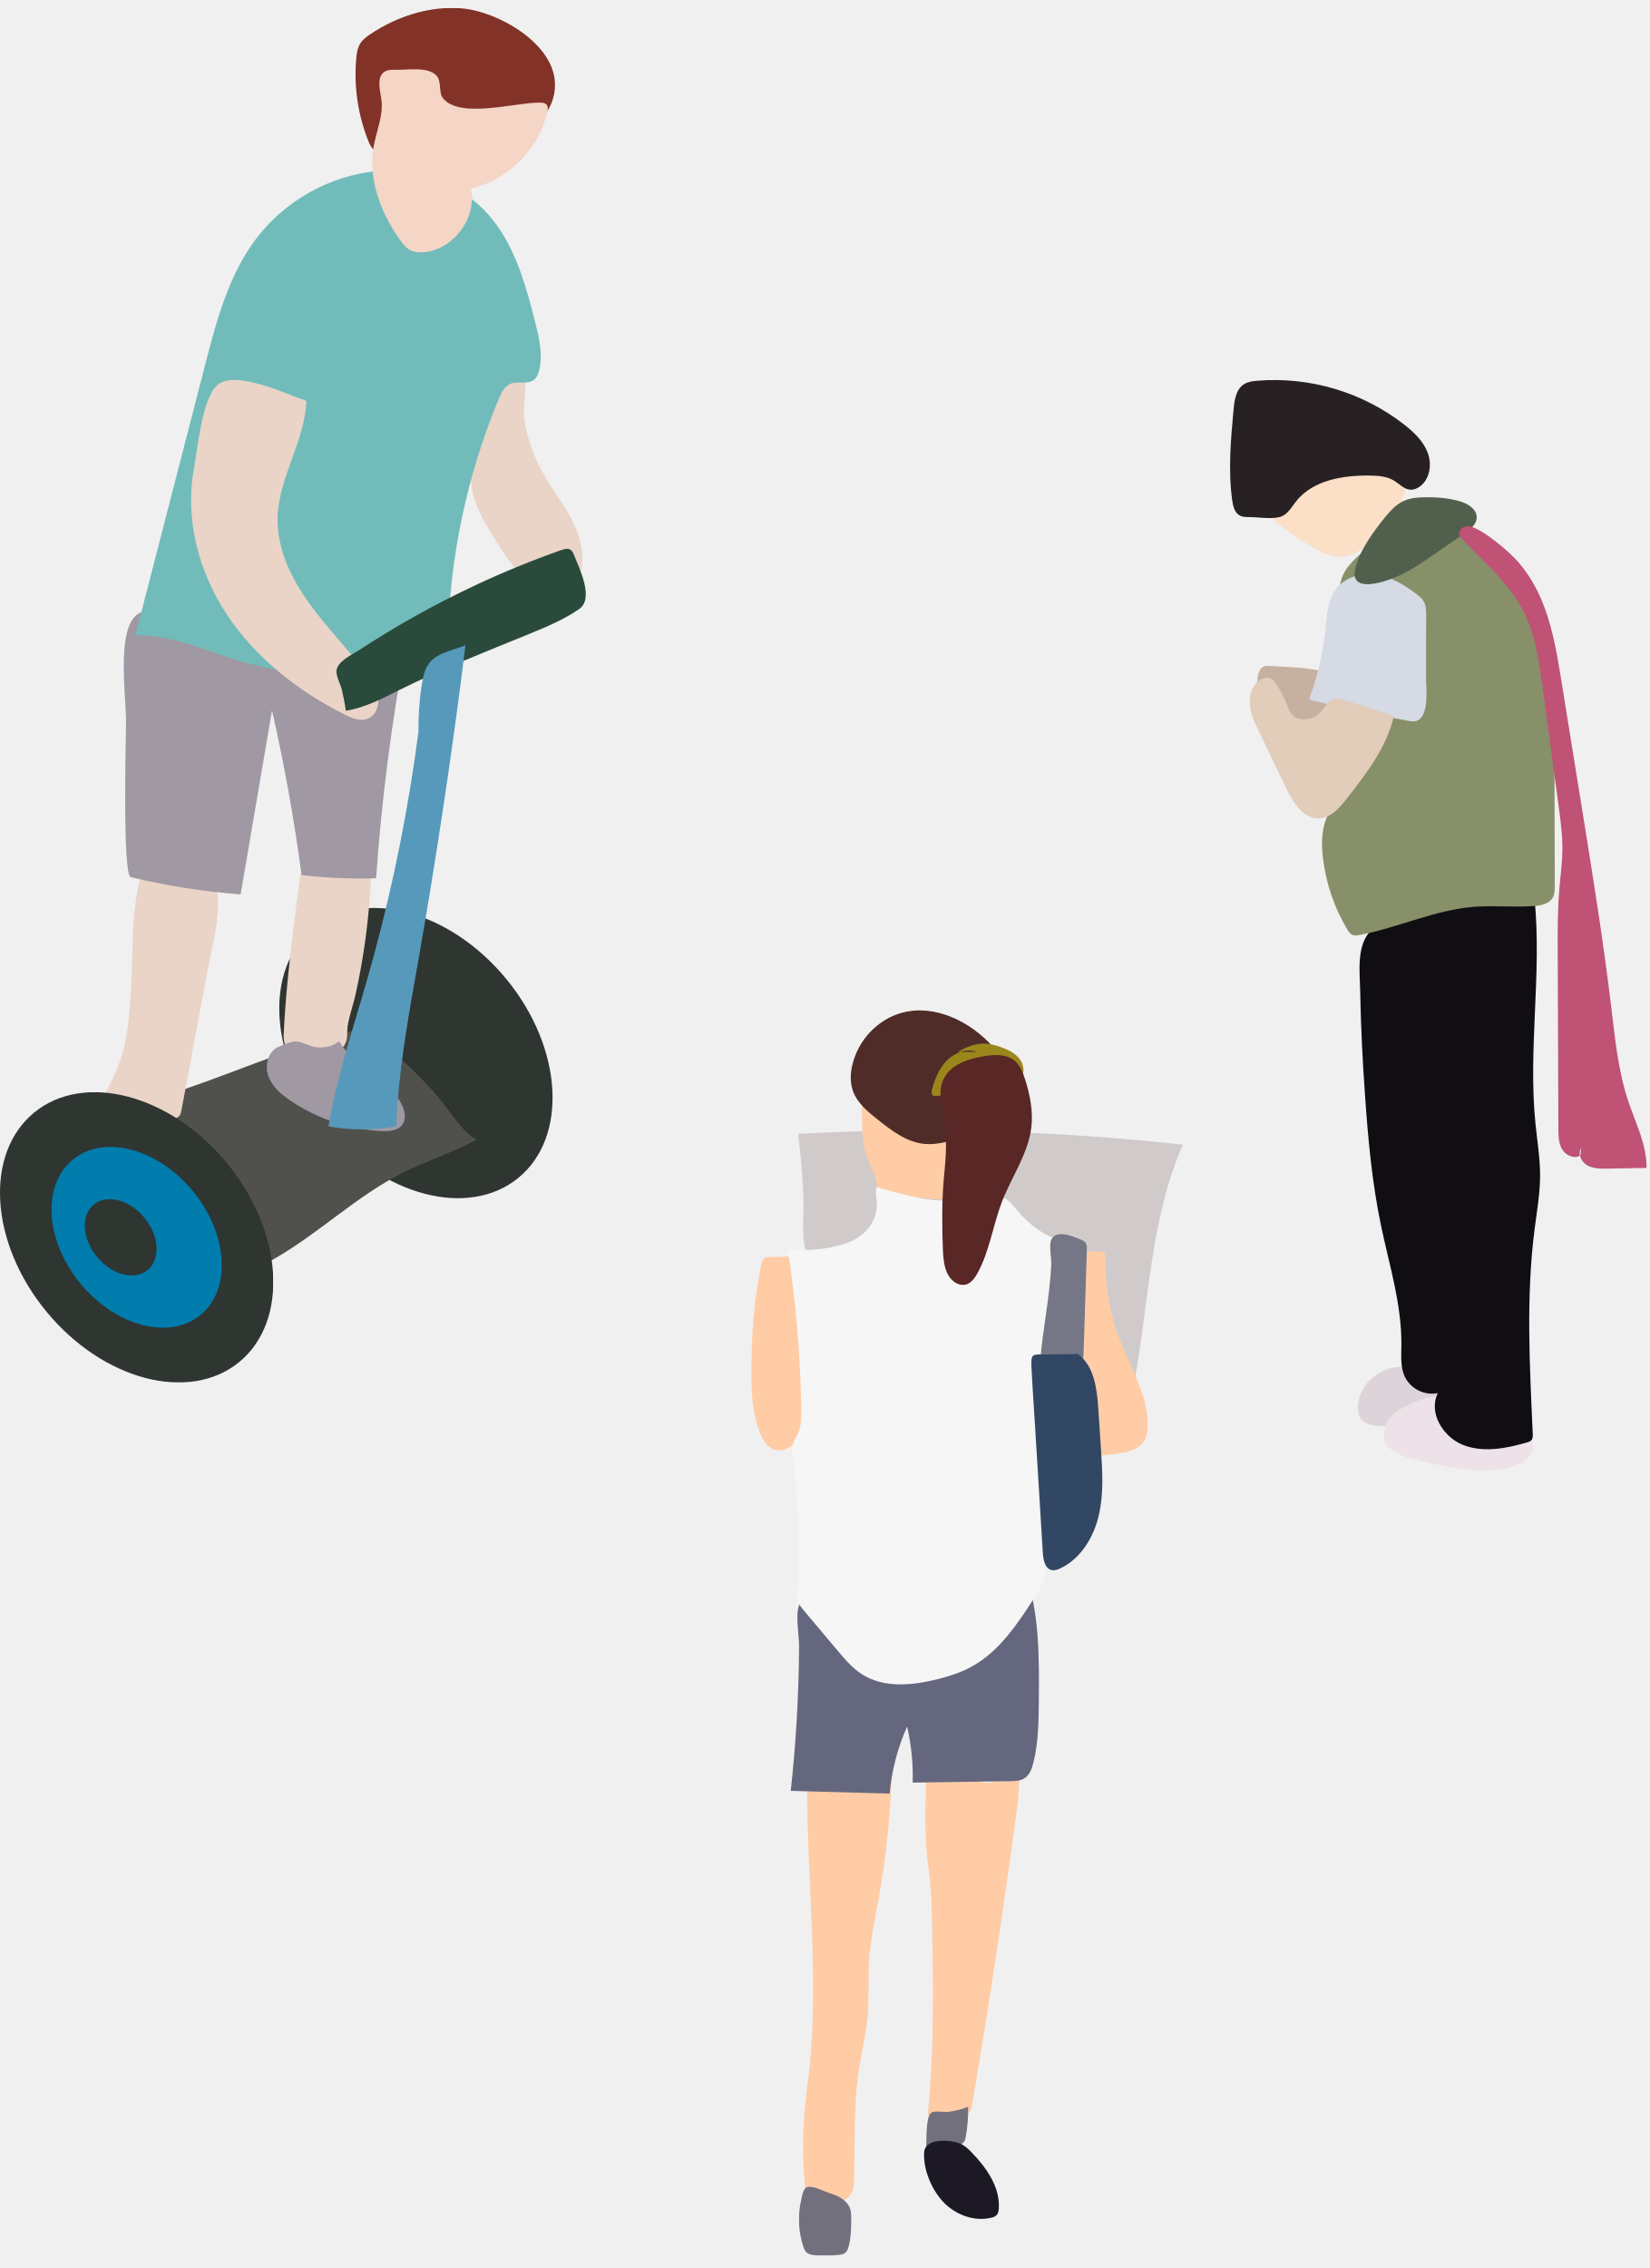
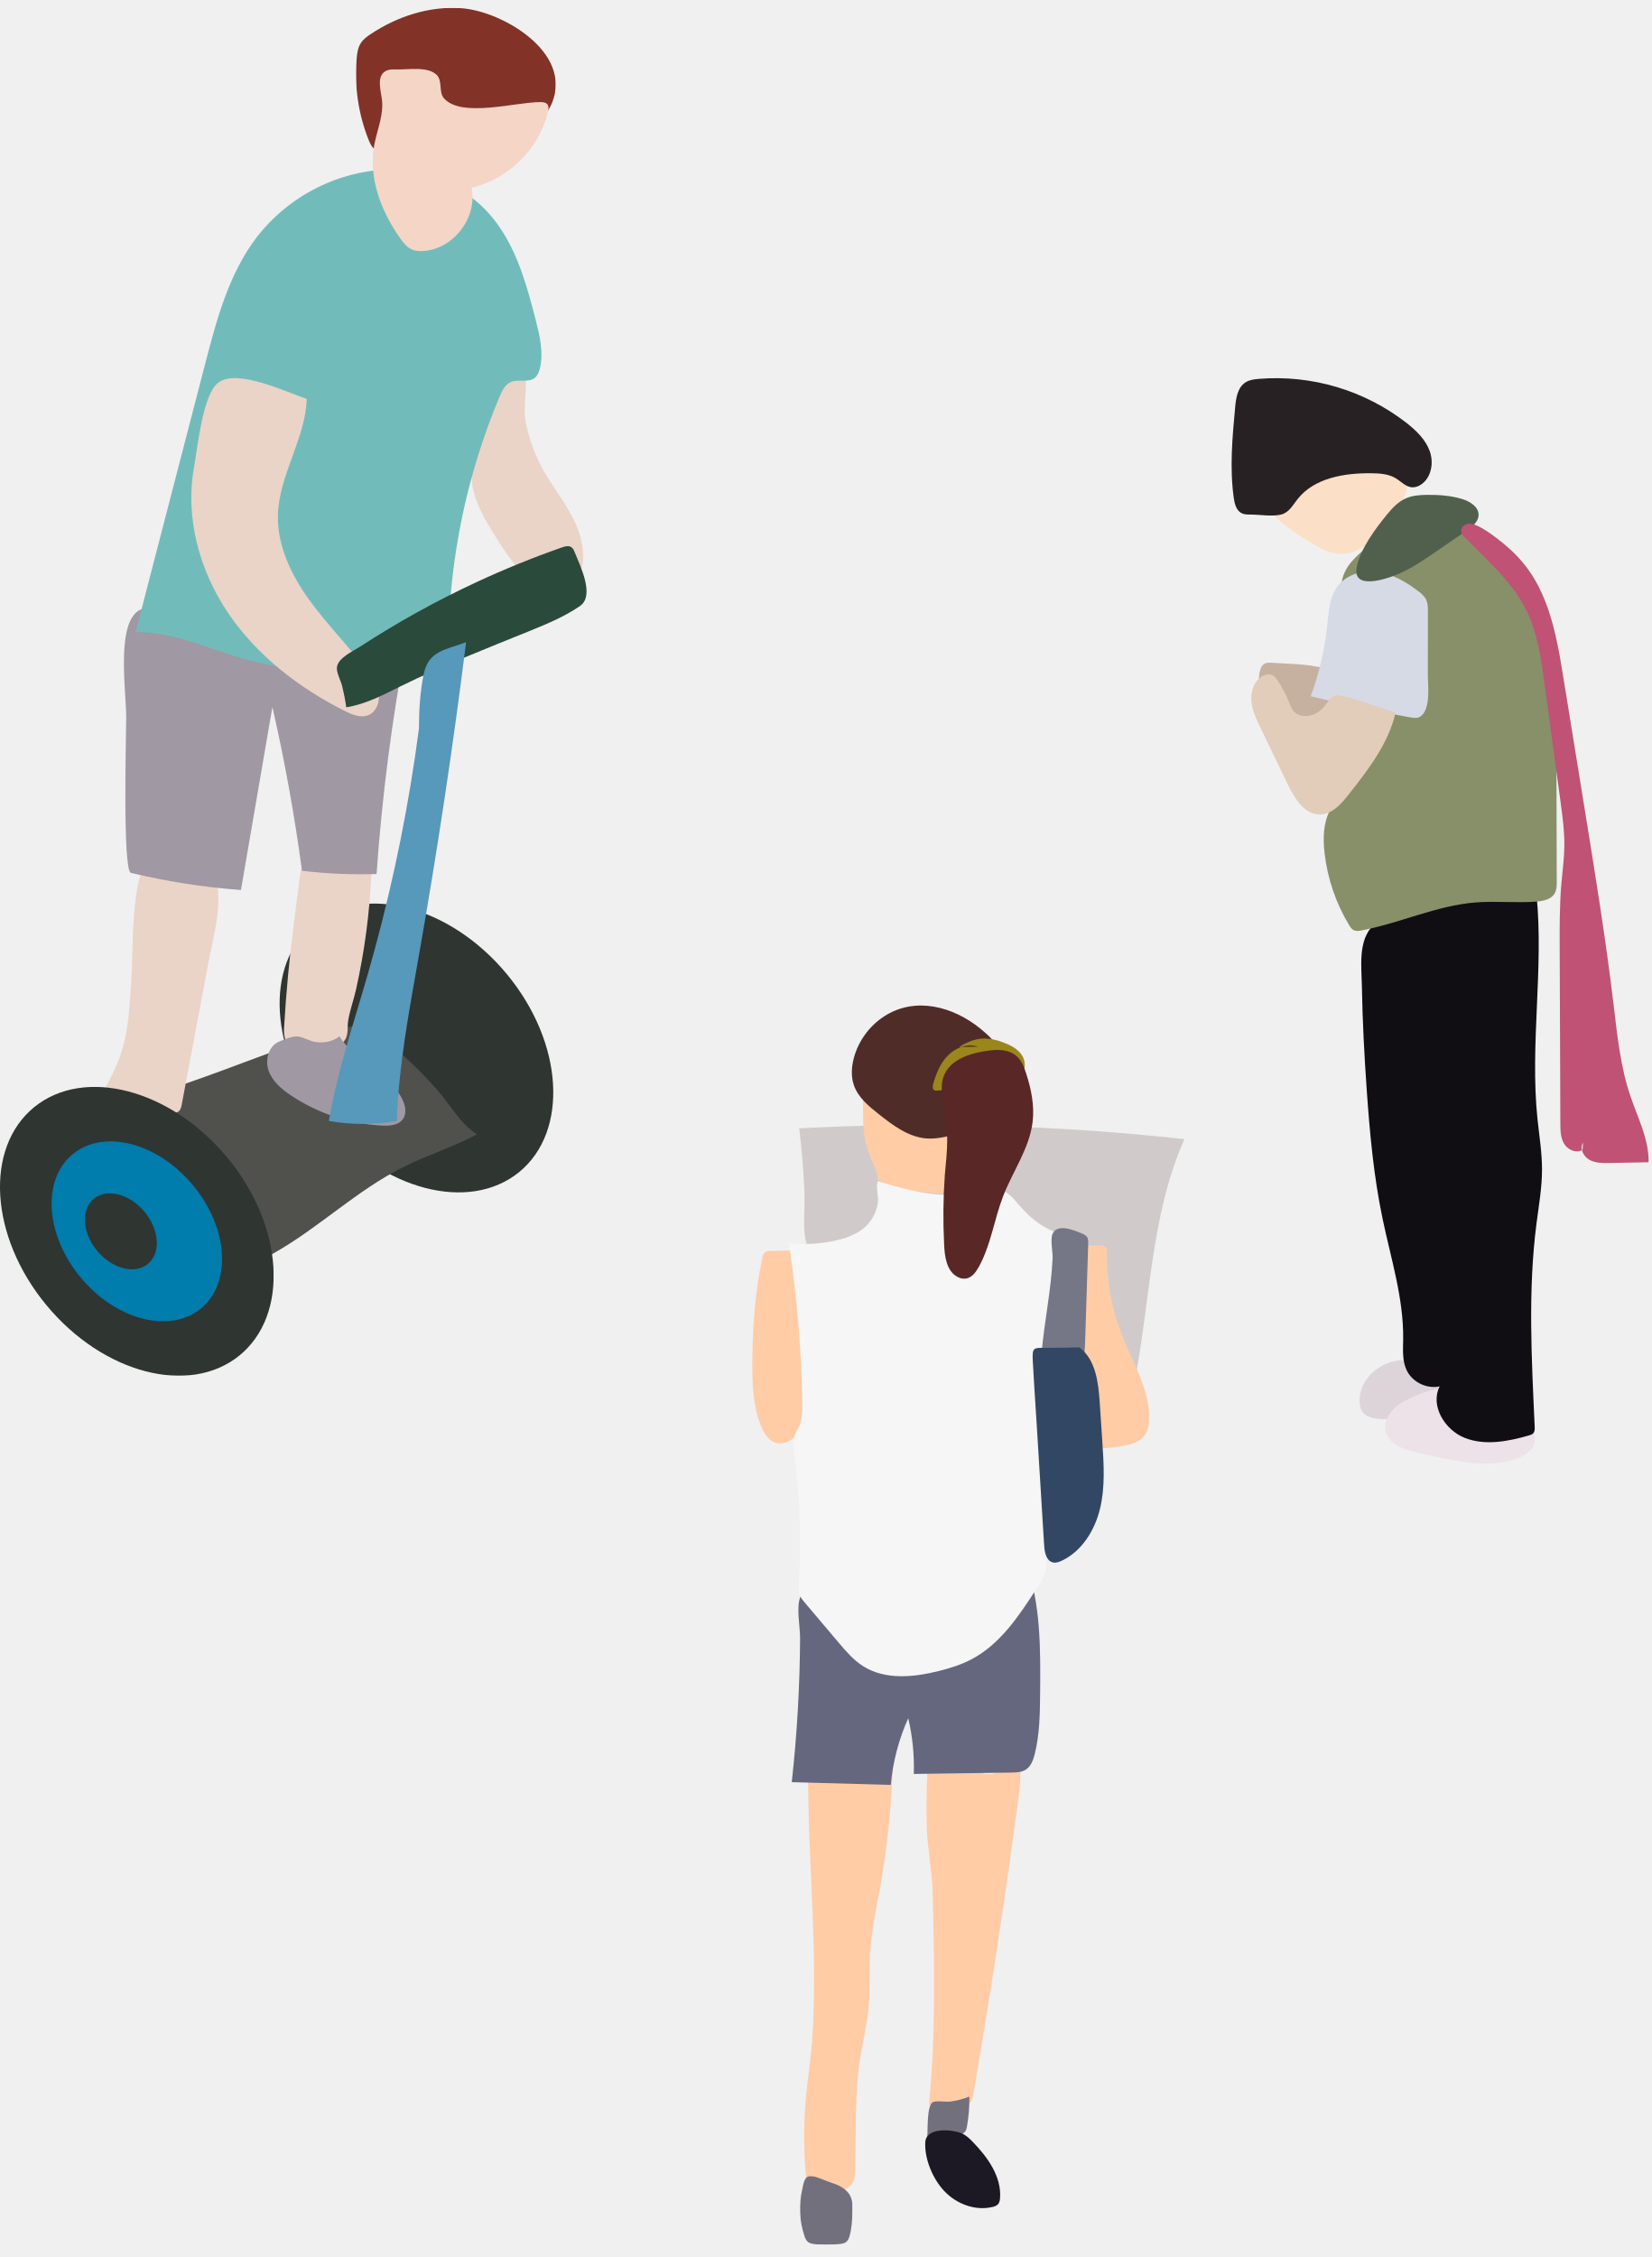
- <svg xmlns="http://www.w3.org/2000/svg" xmlns:xlink="http://www.w3.org/1999/xlink" width="72" height="99" viewBox="0 0 72 99">
+ <svg xmlns="http://www.w3.org/2000/svg" xmlns:xlink="http://www.w3.org/1999/xlink" width="60" height="82" viewBox="0 0 60 82">
  <defs>
-     <path id="a" d="M.217.193h8.711v6.285H.218z" />
-     <path id="c" d="M0 .28h11.931v12.669H0z" />
-     <path id="e" d="M.098.115h2.29v3.011H.097z" />
+     <path id="a" d="M.181.16h7.26v5.206H.18z" />
+     <path id="c" d="M0 .232h9.943v10.493H0z" />
+     <path id="e" d="M.082.095h1.907V2.59H.082z" />
  </defs>
  <g fill="none" fill-rule="evenodd">
-     <path fill="#2F3531" d="M22.104 42.735c2.47 3.007 2.706 6.893.527 8.679-2.18 1.786-5.95.795-8.42-2.213-2.47-3.008-2.707-6.894-.528-8.68 2.18-1.785 5.95-.794 8.42 2.214" />
-     <path fill="#50514C" d="M3.76 49.338c.245.695.303 1.437.42 2.164.365 2.236 1.413 4.473 3.308 5.719 1.407-.9 3.015-1.436 4.466-2.262 1.969-1.12 3.617-2.758 5.641-3.774 1.046-.524 2.174-.874 3.203-1.43-.575-.356-.953-.947-1.364-1.484-.927-1.21-2.095-2.213-3.254-3.205-.076-.065-.154-.132-.25-.156-.104-.027-.214 0-.318.026-4.015 1.032-7.75 3.077-11.842 3.743.03.284-.103.39-.01.66" />
-     <path fill="#EAD4C7" d="M7.925 48.447c-.022.116-.051.243-.147.311-.094.067-.222.054-.337.037l-3.206-.452c.406-.707.814-1.422 1.061-2.198.315-.992.354-2.046.426-3.083.101-1.464-.052-4.33.779-5.574.72-1.08 2.347-.313 2.791.7.52 1.187.029 2.796-.195 3.992l-1.172 6.267M23.695 20.63c.43.773 1 1.469 1.372 2.272.374.803.526 1.782.096 2.557-.104.186-.244.36-.43.465-.525.295-1.18-.048-1.624-.454-.658-.603-1.156-1.358-1.62-2.12-.396-.647-.78-1.326-.896-2.076-.144-.933.141-1.873.424-2.774.193-.618 1.278-3.882 1.825-2.462.229.596-.064 1.762.075 2.46.148.745.409 1.468.778 2.131M12.815 40.479c-.19 1.54-.353 3.083-.43 4.633-.067 1.318 1.253 1.141 2.19.816.146-.05.293-.113.398-.225.243-.26.16-.59.204-.901.067-.465.244-.934.346-1.395a29.328 29.328 0 0 0 .669-5.06c.035-.797-.12-.805-.863-.966-.693-.15-1.66-.367-2.07.403-.13.242-.166.52-.202.791-.082.634-.164 1.269-.242 1.904" />
-     <path fill="#A098A3" d="M17.718 28.197a88.483 88.483 0 0 0-1.3 10.141 21.933 21.933 0 0 1-3.253-.142c-.32-2.413-.75-4.81-1.29-7.184l-1.37 8.027a29.698 29.698 0 0 1-4.797-.752c-.37-.09-.206-6.2-.205-6.84 0-1.28-.664-5.466 1.417-4.67 1.823.697 3.203 1.724 5.232 1.994 1.866.25 3.794.071 5.566-.574" />
-     <path fill="#71BCBA" d="M16.406 7.469a7.635 7.635 0 0 0-5.182 2.895c-1.236 1.605-1.77 3.626-2.276 5.587L5.91 27.73c1.545-.034 3 .648 4.477 1.096 2.804.85 5.856.865 8.668.04.122-.036.248-.076.338-.165.145-.144.154-.371.157-.576a28.963 28.963 0 0 1 2.23-10.724c.108-.256.24-.533.495-.644.324-.139.746.04 1.028-.173.138-.103.203-.278.242-.446.159-.693-.013-1.415-.189-2.105-.353-1.388-.737-2.799-1.524-3.996-.787-1.198-2.057-2.168-3.49-2.234-.727-.034-1.212-.41-1.936-.334" />
-     <path fill="#EAD4C7" d="M8.463 20.479c-.405 2.21.227 4.54 1.481 6.406 1.254 1.865 3.09 3.292 5.098 4.305.32.161.695.315 1.025.177.34-.143.495-.562.444-.927-.05-.365-.262-.686-.48-.983-.8-1.09-1.764-2.05-2.551-3.149-.787-1.098-1.404-2.39-1.361-3.739.055-1.748 1.196-3.323 1.256-5.07-.854-.284-3.058-1.358-3.87-.705-.678.545-.89 2.85-1.042 3.685" />
-     <g transform="translate(15.304 .154)">
+     <path fill="#2F3531" d="M18.42 35.396c2.059 2.492 2.255 5.71.44 7.19-1.817 1.478-4.959.658-7.017-1.834-2.06-2.49-2.256-5.71-.44-7.188 1.816-1.48 4.957-.659 7.017 1.832" />
+     <path fill="#50514C" d="M3.134 40.866c.203.575.252 1.19.35 1.792.303 1.853 1.177 3.705 2.756 4.737 1.172-.745 2.513-1.189 3.722-1.873 1.64-.929 3.013-2.285 4.7-3.126.872-.435 1.812-.724 2.67-1.185-.48-.295-.795-.784-1.137-1.229-.773-1.003-1.746-1.833-2.711-2.655-.064-.053-.13-.109-.21-.129a.54.54 0 0 0-.264.022c-3.346.855-6.459 2.548-9.869 3.1.026.235-.086.323-.007.546" />
+     <path fill="#EAD4C7" d="M6.604 40.128c-.018.096-.043.2-.122.257-.079.056-.185.045-.28.031l-2.673-.374c.338-.586.679-1.178.884-1.821.263-.821.296-1.694.355-2.554.085-1.212-.043-3.585.65-4.617.6-.894 1.955-.258 2.326.58.433.984.023 2.316-.163 3.307l-.977 5.19M19.745 17.087c.36.64.834 1.217 1.145 1.882.31.666.438 1.477.08 2.118a.975.975 0 0 1-.36.385c-.437.244-.983-.039-1.353-.375-.548-.5-.963-1.126-1.35-1.756-.33-.537-.65-1.099-.746-1.72-.12-.773.118-1.551.353-2.298.161-.512 1.065-3.216 1.52-2.039.192.493-.052 1.46.064 2.038.123.617.34 1.215.647 1.765M10.68 33.528a52.902 52.902 0 0 0-.36 3.837c-.055 1.092 1.045.946 1.827.677a.802.802 0 0 0 .33-.187c.203-.215.133-.489.17-.746.057-.386.204-.774.289-1.156a24.157 24.157 0 0 0 .557-4.19c.03-.66-.099-.667-.719-.801-.577-.124-1.383-.304-1.725.334-.108.2-.138.43-.168.655-.068.525-.137 1.051-.202 1.577" />
+     <path fill="#A098A3" d="M14.765 23.355a72.867 72.867 0 0 0-1.083 8.4 18.388 18.388 0 0 1-2.71-.118 65.532 65.532 0 0 0-1.075-5.95l-1.142 6.648a24.888 24.888 0 0 1-3.999-.623c-.308-.073-.17-5.134-.17-5.665 0-1.06-.553-4.527 1.18-3.868 1.52.578 2.67 1.428 4.361 1.652 1.555.206 3.161.058 4.638-.476" />
+     <path fill="#71BCBA" d="M13.671 6.186a6.372 6.372 0 0 0-4.317 2.398c-1.03 1.33-1.476 3.003-1.898 4.628l-2.53 9.756c1.286-.028 2.498.537 3.73.908 2.337.705 4.88.716 7.223.033a.645.645 0 0 0 .282-.137c.12-.12.129-.307.13-.476a23.864 23.864 0 0 1 1.86-8.883c.089-.212.2-.442.412-.533.27-.115.621.032.856-.143.115-.086.17-.23.202-.37.132-.574-.01-1.172-.157-1.743-.295-1.15-.614-2.32-1.27-3.31-.657-.993-1.715-1.796-2.91-1.85-.605-.029-1.01-.341-1.613-.278" />
+     <path fill="#EAD4C7" d="M7.052 16.962c-.337 1.83.19 3.76 1.235 5.306 1.044 1.545 2.574 2.727 4.248 3.566.266.134.579.261.854.147.283-.119.413-.466.37-.768-.042-.302-.218-.568-.4-.814-.666-.903-1.47-1.699-2.126-2.608-.656-.91-1.17-1.98-1.134-3.098.046-1.448.997-2.752 1.047-4.2-.712-.234-2.548-1.124-3.225-.583-.565.452-.742 2.361-.869 3.052" />
+     <g transform="translate(12.754 .127)">
      <mask id="b" fill="#fff">
        <use xlink:href="#a" />
      </mask>
-       <path fill="#823226" d="M4.823.208C3.43.104 2.028.56.867 1.336c-.163.11-.326.229-.434.394-.132.201-.167.45-.187.69a7.885 7.885 0 0 0 .532 3.587c.082.205.207.435.427.467.135.02.266-.043.388-.106.592-.302 1.19-.617 1.843-.741 1.518-.289 4.535.687 5.33-1.268.9-2.214-2.161-4.018-3.943-4.15" mask="url(#b)" />
+       <path fill="#823226" d="M4.02.172C2.857.086 1.69.464.722 1.107c-.137.09-.273.19-.362.326-.11.167-.14.373-.156.572a6.495 6.495 0 0 0 .443 2.97c.069.17.173.36.356.387.112.017.222-.036.324-.087.493-.25.991-.512 1.536-.614 1.264-.24 3.778.569 4.441-1.05.75-1.835-1.8-3.328-3.286-3.439" mask="url(#b)" />
    </g>
-     <path fill="#F4D5C6" d="M17.288 3.045c-.168-.005-.347-.007-.49.08-.374.231-.207.79-.148 1.225.093.685-.213 1.354-.337 2.035-.257 1.428.308 2.896 1.146 4.082.134.188.284.38.495.474.157.07.335.08.507.07 1.316-.081 2.38-1.492 2.095-2.778 1.62-.371 2.971-1.724 3.339-3.343.024-.107.04-.23-.029-.316-.067-.084-.19-.094-.298-.095-1.059-.013-3.469.715-4.22-.18-.224-.264-.047-.757-.305-1.012-.396-.391-1.24-.227-1.755-.242" />
-     <path fill="#2A4A3B" d="M20.766 25.54a40.75 40.75 0 0 0-5.053 2.816c-.335.22-.992.506-1.025.932-.017.225.177.584.232.809.074.306.134.616.177.927.842-.13 1.608-.543 2.371-.922 1.833-.91 3.742-1.656 5.637-2.43.753-.309 1.51-.624 2.178-1.086.663-.458.018-1.754-.224-2.36-.035-.086-.074-.177-.152-.227-.118-.077-.275-.033-.408.013a40.768 40.768 0 0 0-3.733 1.527" />
-     <path fill="#A098A3" d="M13.778 45.709c.357.046.746-.02 1.018-.255.69 1.104 2.148 1.583 2.736 2.744.141.28.217.638.034.892-.194.27-.578.3-.91.283a7.854 7.854 0 0 1-3.953-1.312c-.416-.28-.824-.624-.991-1.096-.168-.472-.002-1.092.463-1.278.206-.083.545-.232.76-.226.265.006.566.212.843.248" />
-     <path fill="#5699BA" d="M16.323 41.702c-.091.334-.184.667-.279 1-.613 2.145-1.326 4.27-1.705 6.468a8.38 8.38 0 0 0 2.959-.005c.089-2.432.542-4.834.963-7.23.802-4.571 1.49-9.161 2.06-13.766-.898.34-1.63.376-1.845 1.387-.159.755-.21 1.634-.21 2.405a73.77 73.77 0 0 1-1.943 9.74" />
-     <g transform="translate(0 47.396)">
+     <path fill="#F4D5C6" d="M14.406 2.522c-.14-.004-.289-.006-.408.067-.312.19-.172.654-.123 1.014.077.568-.178 1.122-.28 1.685-.215 1.184.256 2.4.954 3.382.112.156.237.314.413.393.13.058.279.066.422.057 1.097-.067 1.984-1.236 1.746-2.301 1.35-.307 2.476-1.428 2.782-2.769.02-.088.034-.19-.023-.261-.057-.07-.16-.078-.249-.08-.882-.01-2.89.593-3.517-.148-.186-.22-.04-.627-.254-.838-.33-.324-1.032-.189-1.463-.2" />
+     <path fill="#2A4A3B" d="M17.305 21.154a34.018 34.018 0 0 0-4.211 2.333c-.28.181-.826.419-.854.772-.014.186.148.483.193.67.062.253.112.51.148.768.701-.109 1.34-.45 1.976-.764 1.527-.753 3.118-1.372 4.697-2.013.627-.255 1.258-.517 1.816-.9.552-.378.014-1.452-.188-1.954-.028-.071-.061-.146-.126-.188-.099-.064-.23-.028-.34.011-1.057.37-2.096.792-3.111 1.265" />
+     <path fill="#A098A3" d="M11.482 37.86c.297.038.621-.016.848-.211.574.914 1.79 1.311 2.28 2.273.118.231.18.528.028.739-.161.223-.481.247-.757.233a6.572 6.572 0 0 1-3.295-1.086c-.347-.231-.687-.516-.826-.908-.14-.39-.002-.904.386-1.059.171-.068.454-.191.633-.187.22.006.472.177.703.206" />
+     <path fill="#5699BA" d="M13.602 34.54a62.63 62.63 0 0 1-.232.829c-.51 1.777-1.105 3.537-1.42 5.357a7.026 7.026 0 0 0 2.465-.003c.074-2.015.452-4.004.802-5.99a227.816 227.816 0 0 0 1.718-11.401c-.75.28-1.36.311-1.538 1.149-.133.625-.175 1.353-.175 1.991a60.758 60.758 0 0 1-1.62 8.069" />
+     <g transform="translate(0 39.257)">
      <mask id="d" fill="#fff">
        <use xlink:href="#c" />
      </mask>
-       <path fill="#2F3531" d="M9.912 3.381c2.47 3.008 2.707 6.894.528 8.68-2.18 1.785-5.95.794-8.42-2.213-2.472-3.008-2.708-6.894-.528-8.68C3.672-.618 7.44.373 9.912 3.381" mask="url(#d)" />
+       <path fill="#2F3531" d="M8.26 2.8c2.06 2.492 2.256 5.71.44 7.19-1.817 1.478-4.958.658-7.017-1.833-2.06-2.492-2.256-5.71-.44-7.19C3.06-.511 6.201.31 8.26 2.802" mask="url(#d)" />
    </g>
-     <path fill="#007CAD" d="M8.423 51.997c1.54 1.873 1.686 4.293.329 5.405s-3.705.495-5.244-1.378c-1.54-1.874-1.686-4.294-.329-5.406 1.358-1.112 3.705-.495 5.244 1.379" />
-     <path fill="#2F3531" d="M6.307 53.16c.65.79.711 1.812.138 2.281-.572.47-1.563.21-2.212-.581-.65-.79-.711-1.812-.138-2.28.572-.47 1.563-.21 2.212.58" />
+     <path fill="#007CAD" d="M7.02 43.068c1.282 1.552 1.405 3.556.273 4.477-1.13.922-3.087.41-4.37-1.141-1.282-1.552-1.405-3.557-.274-4.478 1.131-.92 3.088-.41 4.37 1.142" />
+     <path fill="#2F3531" d="M5.256 44.032c.54.655.593 1.5.115 1.89-.477.388-1.302.172-1.844-.482-.54-.655-.592-1.5-.115-1.89.477-.388 1.303-.172 1.844.482" />
    <g>
-       <path fill="#D0CBCA" d="M34.845 49.494c5.6-.303 11.224-.144 16.797.473-1.505 3.403-1.478 7.256-2.225 10.9-.014.069-.031.14-.082.19a.35.35 0 0 1-.17.073l-1.979.473c-1.45.346-2.91.693-4.396.818-1.487.125-3.016.02-4.409-.515-.367-.141-.737-.322-.979-.632-.245-.313-.33-.72-.399-1.112-.253-1.462-.368-3.016-1.092-4.343-.23-.422-.612-.788-.743-1.256-.195-.69-.064-1.529-.093-2.24a35.3 35.3 0 0 0-.23-2.829" />
-       <path fill="#FFCCA6" d="M40.668 83.06c.07 3.092.141 6.194-.168 9.271l1.353.016c.154.002.324-.001.436-.105.099-.09.127-.232.15-.364.712-4.19 1.35-8.39 1.917-12.601.088-.653.174-1.312.118-1.97.008.084-1.046.473-1.163.492-.307.05-.627-.01-.872-.214-.196-.161-.34-.374-.514-.558a2.374 2.374 0 0 0-1.42-.72c-.077 1.281-.132 2.576-.095 3.86.028.962.235 1.907.258 2.894M35.235 77.601v.37c0 3.858.444 7.683.175 11.531-.057.803-.184 1.599-.262 2.4a18.947 18.947 0 0 0-.008 3.539c.014.143.031.293.117.408.124.164.348.206.55.236.496.073 1.117.09 1.365-.344.104-.183.11-.403.113-.614l.024-1.693c.014-1.03.029-2.062.183-3.08.113-.742.299-1.472.373-2.218.083-.837.024-1.682.076-2.52.062-.967.27-1.917.44-2.87a35.79 35.79 0 0 0 .547-5.493c-1.18.285-2.482.255-3.693.348" />
-       <path fill="#65677E" d="M34.521 78.172l4.317.12c.09-1.009.35-2.001.762-2.926.187.8.268 1.625.243 2.446l4.252-.062c.218-.003.448-.01.632-.128.223-.143.32-.417.385-.674.221-.876.23-1.79.239-2.693.018-1.913.028-3.87-.606-5.676-.147-.419-6.488 1.017-7.17 1.08-.646.058-2.391-.32-2.683.397-.182.452-.004 1.306-.007 1.795a61.184 61.184 0 0 1-.364 6.321" />
-       <path fill="#FFCCA6" d="M46.572 54.637l1.397-.007c.074 0 .154.002.212.048.078.063.082.178.08.278a9.589 9.589 0 0 0 .674 3.651c.486 1.223 1.239 2.419 1.163 3.732-.012.197-.044.399-.148.567-.204.335-.626.456-1.012.522a8.35 8.35 0 0 1-1.934.102c-.155-.01-.321-.029-.438-.131-.146-.13-.165-.347-.174-.543-.116-2.56-.143-5.124-.08-7.686a.658.658 0 0 1 .032-.23c.127-.316.588-.255.907-.137M33.636 54.871c-.095-.003-.2-.003-.275.056-.074.057-.1.156-.12.248-.323 1.484-.423 3.008-.438 4.526-.01.965.019 1.955.378 2.85.124.31.316.63.634.73.277.087.589-.022.8-.221.211-.199.334-.474.414-.752.143-.498.162-1.022.176-1.54.033-1.267.04-2.534.022-3.8-.006-.438.172-1.51-.049-1.874-.216-.356-1.13-.209-1.542-.223M37.89 50.61c.089.237.205.463.29.701a2.9 2.9 0 0 1 .168.956c.861-.047 1.727-.02 2.583.084.059.006.12.014.175-.005a.356.356 0 0 0 .137-.103c.26-.281.42-.646.5-1.02.082-.376.09-.763.08-1.147a1.406 1.406 0 0 0-.06-.43c-.08-.22-.258-.39-.452-.523-.287-.197-.613-.329-.938-.452a32.984 32.984 0 0 0-2.188-.745c-.197-.06-.39-.123-.492.103-.098.219-.06.53-.062.763-.002.292.006.586.04.877.037.32.105.638.219.94" />
-       <path fill="#F6F6F6" d="M37.746 53.795c-.383.361-.904.538-1.42.643a6.57 6.57 0 0 1-1.932.098c.352 2.304.548 4.632.588 6.963.006.355.006.723-.135 1.049-.07.163-.176.312-.225.483-.062.217-.03.447 0 .67.255 1.906.326 3.836.21 5.754-.01.18-.021.368.047.534.047.111.125.205.203.297l1.484 1.765c.32.38.647.766 1.066 1.033.962.615 2.216.49 3.323.207.475-.122.947-.27 1.382-.497 1.267-.662 2.093-1.917 2.862-3.12.173-.27.35-.55.404-.867.055-.325-.025-.654-.082-.978-.13-.747-.137-1.511-.132-2.27.009-1.677.067-3.355.175-5.028.044-.698.098-1.397.229-2.083.273-1.433.886-2.842.719-4.291-.835-.102-1.545-.666-2.09-1.307-.214-.253-.431-.536-.749-.634-.286-.088-.594-.006-.887.059-1.616.355-2.987-.001-4.517-.462-.096.281.062.678-.001 1.006-.07.368-.25.717-.522.976" />
-       <path fill="#502C29" d="M38.549 44.581a3.173 3.173 0 0 0-1.326 1.846c-.1.388-.123.807.01 1.185.186.53.645.91 1.085 1.26.612.487 1.274.993 2.054 1.062.486.042.969-.09 1.438-.222.338-.095.684-.194.968-.399.279-.2.48-.491.643-.794.382-.713.572-1.594.237-2.332-.194-.43-.546-.768-.911-1.067-1.184-.968-2.837-1.427-4.198-.539" />
-       <path fill="#9B861C" d="M42.638 45.91c-.452-.153-.968.042-1.303.382-.335.34-.517.8-.646 1.259-.026.091-.041.21.038.263.04.028.095.028.145.025.913-.058 1.772-.539 2.687-.519.318.007.676.064.922-.139.259-.212.252-.635.064-.912-.188-.278-.506-.437-.82-.551-.257-.094-.525-.166-.798-.165-.396.002-.777.159-1.11.373" />
-       <path fill="#592725" d="M43.113 46.082c.406-.056.858-.046 1.175.213.242.198.363.506.458.804.22.682.363 1.404.277 2.116-.14 1.154-.856 2.146-1.277 3.23-.402 1.037-.541 2.176-1.082 3.147-.122.218-.289.444-.535.489a.606.606 0 0 1-.414-.09c-.452-.273-.53-.885-.55-1.411-.041-1.011-.052-2.025.03-3.034.041-.507.105-1.013.104-1.521-.001-.66-.112-1.314-.204-1.967-.027-.194-.053-.392-.02-.586.167-.979 1.189-1.273 2.038-1.39" />
-       <path fill="#757787" d="M45.365 60.412c0 .11.004.228.07.315.085.11.24.134.378.142.296.017.594.003.887-.043.116-.018.24-.046.32-.132a.536.536 0 0 0 .11-.248c.153-.633.174-1.29.194-1.941.04-1.318.081-2.635.123-3.953.003-.105.004-.22-.059-.304a.441.441 0 0 0-.19-.132c-.4-.174-1.114-.458-1.308.013-.103.248.017.796.004 1.077-.015.344-.047.687-.085 1.029-.153 1.391-.442 2.772-.444 4.177" />
-       <path fill="#324763" d="M47.056 59.1c.715.526.834 1.528.893 2.413l.114 1.73c.064.975.127 1.968-.098 2.92s-.786 1.874-1.67 2.295c-.118.057-.25.105-.38.077-.29-.062-.369-.432-.387-.728l-.334-5.431c-.055-.896-.12-1.792-.164-2.688-.031-.626.042-.568.656-.567.457 0 .914-.007 1.37-.022" />
-       <path fill="#73707E" d="M40.428 93.72c-.004.026-.006.055.011.075.017.02.046.024.072.025.503.037 1.05.062 1.464-.225a.418.418 0 0 0 .132-.133.497.497 0 0 0 .047-.154c.082-.443.12-.894.112-1.345-.274.11-.563.184-.855.22-.174.021-.632-.059-.759.04-.248.192-.19 1.195-.224 1.497" />
-       <g transform="translate(34.783 95.333)">
+       <path fill="#D0CBCA" d="M29.038 40.995c4.666-.25 9.353-.12 13.997.392-1.254 2.818-1.232 6.01-1.855 9.028-.011.057-.025.117-.067.157a.292.292 0 0 1-.142.061l-1.65.391c-1.208.287-2.424.575-3.663.678-1.239.104-2.513.017-3.673-.427-.307-.116-.615-.266-.816-.523-.205-.26-.276-.596-.333-.921-.21-1.21-.307-2.498-.91-3.597-.191-.35-.51-.653-.62-1.04-.161-.572-.052-1.267-.077-1.856a29.065 29.065 0 0 0-.191-2.343" />
+       <path fill="#FFCCA6" d="M33.89 68.798c.059 2.56.118 5.13-.14 7.678l1.128.014c.128.001.27-.002.363-.087.082-.076.105-.193.124-.302.594-3.47 1.127-6.95 1.598-10.438.073-.54.145-1.086.099-1.63.006.069-.872.39-.97.407a.909.909 0 0 1-.727-.177c-.162-.134-.283-.31-.427-.463a1.982 1.982 0 0 0-1.184-.596c-.064 1.061-.11 2.133-.079 3.196.023.798.196 1.58.215 2.398M29.363 64.276v.306c0 3.196.37 6.363.145 9.551-.047.665-.153 1.324-.218 1.987a15.599 15.599 0 0 0-.006 2.932c.01.118.025.243.097.338.103.136.29.17.459.195.412.061.93.075 1.137-.284.087-.152.092-.334.094-.509l.02-1.403c.012-.852.024-1.707.152-2.55.094-.615.25-1.22.311-1.838.07-.693.02-1.392.064-2.087.05-.8.225-1.588.367-2.378a29.47 29.47 0 0 0 .455-4.549c-.984.236-2.069.211-3.077.289" />
+       <path fill="#65677E" d="M28.768 64.748l3.597.1A7.613 7.613 0 0 1 33 62.425c.156.662.224 1.345.202 2.025l3.543-.05c.182-.003.374-.009.527-.107.186-.119.268-.345.322-.558.184-.726.191-1.483.198-2.23.015-1.585.024-3.207-.504-4.702-.123-.347-5.407.842-5.976.894-.538.049-1.992-.264-2.235.33-.152.373-.004 1.08-.006 1.486a50.376 50.376 0 0 1-.303 5.236" />
+       <path fill="#FFCCA6" d="M38.81 45.255l1.164-.006c.062 0 .129.002.177.04.065.052.068.147.067.23a7.9 7.9 0 0 0 .562 3.025c.404 1.012 1.031 2.003.968 3.09a.995.995 0 0 1-.123.47c-.17.277-.521.378-.843.432a7 7 0 0 1-1.612.085c-.13-.009-.268-.024-.365-.109-.121-.107-.138-.287-.145-.45a90.908 90.908 0 0 1-.067-6.366.542.542 0 0 1 .027-.19c.106-.262.49-.211.755-.114M28.03 45.449c-.08-.003-.167-.003-.23.046-.061.048-.082.13-.1.205-.269 1.23-.352 2.492-.364 3.75-.008.799.015 1.618.314 2.36.104.257.264.522.53.605.23.072.49-.019.666-.184.176-.164.278-.392.345-.623.12-.412.135-.846.146-1.275.028-1.05.034-2.099.019-3.148-.006-.362.143-1.25-.04-1.552-.18-.294-.943-.172-1.286-.184M31.575 41.919c.074.196.17.384.242.581.09.254.138.523.14.792.717-.039 1.439-.016 2.152.07.05.005.1.01.146-.005a.296.296 0 0 0 .114-.085c.217-.233.35-.535.418-.846a3.94 3.94 0 0 0 .065-.949 1.158 1.158 0 0 0-.05-.355c-.066-.183-.215-.324-.376-.435-.24-.163-.511-.271-.782-.374a27.598 27.598 0 0 0-1.824-.616c-.164-.05-.324-.102-.409.085-.082.18-.05.438-.051.632-.003.242.004.485.033.726.03.265.087.528.182.779" />
+       <path fill="#F6F6F6" d="M31.455 44.557c-.32.3-.753.446-1.184.533a5.507 5.507 0 0 1-1.61.081c.294 1.909.458 3.837.491 5.767.005.295.005.6-.113.87-.059.135-.146.258-.187.4-.052.179-.026.37 0 .555.212 1.578.271 3.176.175 4.765-.009.15-.018.305.04.443.038.092.103.17.168.246l1.236 1.461c.267.315.54.635.889.856.802.51 1.846.406 2.769.171.396-.1.79-.223 1.152-.411 1.056-.548 1.744-1.588 2.385-2.584.144-.224.292-.456.336-.718.046-.27-.02-.542-.068-.81-.109-.62-.114-1.252-.11-1.88.007-1.39.056-2.78.146-4.166.036-.577.081-1.156.19-1.724.229-1.187.739-2.355.6-3.555-.696-.084-1.288-.551-1.741-1.082-.179-.21-.36-.445-.625-.525-.239-.074-.495-.005-.74.048-1.345.294-2.488 0-3.763-.382-.08.233.051.561-.001.833a1.498 1.498 0 0 1-.435.808" />
+       <path fill="#502C29" d="M32.124 36.926c-.541.35-.943.907-1.105 1.528-.083.322-.102.669.009.982.155.44.537.754.904 1.044.51.404 1.062.822 1.711.88.406.034.807-.076 1.199-.184.281-.08.57-.16.807-.33.232-.167.4-.408.535-.658.319-.591.477-1.32.198-1.932-.162-.356-.455-.636-.76-.884-.986-.801-2.364-1.182-3.498-.446" />
+       <path fill="#9B861C" d="M35.531 38.027c-.376-.127-.806.034-1.085.316-.28.281-.431.662-.539 1.042-.02.076-.034.174.032.218.034.024.079.023.12.02.762-.047 1.478-.445 2.24-.428.265.005.564.052.769-.115.215-.177.21-.527.053-.757-.157-.23-.422-.361-.684-.456a1.946 1.946 0 0 0-.665-.136c-.33.001-.647.131-.924.308" />
+       <path fill="#592725" d="M35.928 38.169c.338-.046.714-.038.979.176.202.164.302.42.381.666.183.565.302 1.163.231 1.753-.116.956-.713 1.778-1.064 2.676-.335.858-.45 1.802-.901 2.606-.102.18-.242.368-.447.405a.507.507 0 0 1-.345-.075c-.376-.226-.44-.732-.458-1.169a20.708 20.708 0 0 1 .025-2.513c.034-.419.088-.838.087-1.26-.001-.546-.094-1.087-.17-1.628a1.578 1.578 0 0 1-.016-.486c.138-.81.99-1.054 1.698-1.151" />
+       <path fill="#757787" d="M37.804 50.039c0 .09.004.188.06.26.07.091.198.11.313.118.247.014.495.002.74-.036.097-.015.2-.038.266-.11a.442.442 0 0 0 .091-.204c.128-.525.146-1.069.163-1.608l.102-3.274c.003-.088.003-.182-.049-.253a.368.368 0 0 0-.16-.108c-.332-.145-.927-.38-1.089.01-.085.206.015.66.004.892-.013.285-.04.569-.07.852-.129 1.153-.37 2.297-.371 3.46" />
+       <path fill="#324763" d="M39.214 48.95c.595.437.694 1.267.743 2l.095 1.433c.054.808.107 1.63-.081 2.419-.188.788-.655 1.552-1.391 1.9-.1.047-.21.087-.317.065-.242-.052-.308-.358-.323-.604l-.278-4.498c-.046-.742-.1-1.484-.137-2.226-.026-.519.035-.47.546-.47.381 0 .762-.006 1.143-.018" />
+       <path fill="#73707E" d="M33.69 77.627c-.003.021-.005.045.01.062.013.017.038.02.06.02.418.031.875.052 1.219-.186a.347.347 0 0 0 .11-.11.41.41 0 0 0 .04-.128c.068-.367.099-.74.092-1.113-.228.09-.468.152-.712.182-.145.017-.527-.05-.632.032-.207.16-.16.99-.187 1.24" />
+       <g transform="translate(28.986 78.963)">
        <mask id="f" fill="#fff">
          <use xlink:href="#e" />
        </mask>
-         <path fill="#73707E" d="M.292 2.746a.58.58 0 0 0 .124.232c.1.1.251.121.392.132.338.026.679.021 1.016-.013.107-.011.22-.028.301-.099a.49.49 0 0 0 .129-.235c.103-.345.117-.71.13-1.069.007-.232.014-.473-.083-.684-.147-.32-.497-.495-.834-.6C1.21.33.86.144.603.117.279.083.25.45.19.715c-.15.67-.119 1.38.1 2.03" mask="url(#f)" />
+         <path fill="#73707E" d="M.243 2.274a.48.48 0 0 0 .103.193c.083.082.21.1.328.109.281.021.565.017.846-.011.09-.01.184-.023.25-.082a.404.404 0 0 0 .108-.195c.086-.285.098-.587.108-.885.007-.192.012-.392-.069-.566-.122-.266-.414-.41-.695-.498C1.01.273.718.12.502.097.232.07.21.373.16.592.034 1.147.06 1.735.243 2.274" mask="url(#f)" />
      </g>
-       <path fill="#1C1925" d="M41.915 93.57c.197.078.354.23.502.383.65.673 1.248 1.517 1.187 2.45-.006.103-.025.214-.096.29a.45.45 0 0 1-.226.11c-.764.19-1.602-.137-2.133-.718-.485-.53-.84-1.38-.807-2.11.031-.669 1.122-.582 1.573-.405" />
-       <path fill="#DDD4D9" d="M59.968 60.104c-.474.366-.779.982-.665 1.57.016.082.04.164.086.235a.61.61 0 0 0 .255.212c.251.122.54.128.82.131.958.012 1.917.023 2.869-.079.163-.017.333-.041.466-.137.23-.166.274-.486.298-.769.013-.155.023-.324-.066-.451-.069-.097-.182-.15-.29-.2-1.254-.572-2.478-1.512-3.773-.512" />
-       <path fill="#EDE2E8" d="M61.215 61.466c-.52.274-.97.866-.768 1.418.174.474.726.673 1.215.799.52.133 1.044.248 1.572.345.996.183 2.059.296 2.995-.09.31-.129.627-.348.688-.679a.822.822 0 0 0-.086-.497c-.258-.533-.85-.805-1.396-1.035l-1.32-.558c-1.07-.45-1.883-.239-2.9.297" />
-       <path fill="#100E13" d="M59.59 47.794c.132 1.902.305 3.805.693 5.671.363 1.75.918 3.484.896 5.27-.005.465-.046.954.155 1.373a1.33 1.33 0 0 0 1.438.703c-.428.843.222 1.92 1.104 2.264.881.344 1.876.152 2.785-.111.072-.022.148-.045.197-.102.061-.073.06-.179.056-.274-.134-2.977-.3-5.972.08-8.929.1-.784.24-1.567.24-2.358 0-.754-.126-1.502-.202-2.253-.327-3.251.281-6.542-.037-9.794-.038-.394-3.705.075-4.06.15-.931.197-2.342.467-3.054 1.174-.682.677-.516 1.814-.501 2.682a85.75 85.75 0 0 0 .21 4.534" />
-       <path fill="#C6B1A1" d="M55.46 29.071c-.117-.008-.243-.012-.342.05-.098.063-.148.176-.18.287-.122.438-.012.918.216 1.313.227.395.563.716.913 1.009.135.113.276.224.44.29.232.097.493.096.743.065a3.23 3.23 0 0 0 1.061-.326c.184-.093.365-.21.474-.385.443-.7.009-1.617-.689-1.934-.718-.328-1.857-.31-2.636-.369" />
-       <path fill="#879069" d="M62.041 22.967c.432-.084.883-.134 1.306-.015.298.084.567.248.822.424a8.547 8.547 0 0 1 3.517 5.484c.167.95.17 1.92.172 2.886l.017 6.92c0 .178 0 .364-.089.518-.154.27-.507.342-.818.365-.875.065-1.757-.035-2.631.035-1.712.137-3.306.916-4.995 1.231-.098.019-.202.035-.294-.003-.105-.042-.172-.143-.23-.24a7.889 7.889 0 0 1-1.067-3.157c-.072-.641-.058-1.32.246-1.89.183-.343.46-.624.708-.923a6.93 6.93 0 0 0 1.444-5.723c-.059-.288-.141-.582-.33-.808-.146-.173-.345-.293-.514-.445-.86-.768-1.154-2.047-.416-2.938.777-.94 1.975-1.49 3.152-1.72" />
-       <path fill="#D5DAE4" d="M62.26 26.858c.001-.206-.001-.421-.101-.6-.076-.134-.198-.233-.32-.326-.518-.396-1.099-.743-1.744-.842-.645-.1-1.365.092-1.763.61-.364.474-.398 1.114-.46 1.709a12.908 12.908 0 0 1-.724 3.128c1.434.357 2.88.667 4.333.929.14.025.291.047.416-.02.51-.275.358-1.42.359-1.862l.005-2.726" />
-       <path fill="#FBE0C7" d="M61.356 21.351c-.097.541-.437 1.002-.768 1.441-.556.74-1.267 1.556-2.192 1.506-.472-.026-.897-.283-1.3-.533-.693-.43-1.407-.88-1.861-1.558-.118-.176-.22-.39-.164-.594.042-.156.169-.275.292-.381 1.109-.97 2.413-1.887 3.79-2.437 1.318-.528 2.414 1.387 2.203 2.556" />
-       <path fill="#51604D" d="M60.495 22.544c.222-.272.472-.537.793-.681.293-.133.624-.154.947-.157.512-.005 1.03.033 1.52.183.343.106.722.345.713.704-.007.298-.278.512-.523.681-.448.31-.896.62-1.344.928-.528.365-1.06.733-1.652.984-.558.237-1.984.697-1.795-.3.154-.813.829-1.716 1.34-2.342" />
-       <path fill="#E2CCBA" d="M57.466 31.239c-.323.222-.82.246-1.071-.056-.091-.11-.14-.248-.192-.38a5.1 5.1 0 0 0-.514-.977.66.66 0 0 0-.16-.181c-.183-.125-.441-.049-.608.095-.3.258-.398.69-.35 1.081.047.392.22.755.391 1.11l1.198 2.497c.294.611.734 1.318 1.413 1.297.515-.015.901-.457 1.22-.862.86-1.098 1.745-2.243 2.056-3.603-.724-.246-1.45-.493-2.184-.705-.785-.226-.615.282-1.199.684" />
-       <path fill="#282123" d="M54.529 22.571c-.135 0-.275 0-.396-.062-.231-.118-.304-.41-.34-.667-.182-1.315-.062-2.651.06-3.973.037-.411.109-.88.458-1.1.17-.108.376-.134.576-.15a9.235 9.235 0 0 1 6.43 1.926c.428.337.84.734 1.022 1.246.182.514.07 1.166-.385 1.466a.648.648 0 0 1-.371.12c-.283-.011-.491-.256-.734-.402-.309-.186-.685-.211-1.046-.216-1.181-.017-2.495.203-3.225 1.13-.207.264-.375.592-.714.68-.389.1-.933.002-1.335.002" />
-       <path fill="#BF5275" d="M64.133 22.972c-.206-.032-.45.124-.426.33.014.109.094.196.17.274.984 1.01 2.082 1.965 2.695 3.235.47.973.62 2.063.764 3.134l.703 5.208c.089.659.178 1.32.168 1.986-.009.538-.082 1.074-.128 1.611-.083.952-.079 1.91-.075 2.865l.029 7.653c0 .313.007.643.17.91.162.268.542.429.799.25l.018-.306c-.152.255.019.604.278.75.26.146.573.145.87.14l1.712-.032c.018-1.005-.468-1.939-.79-2.891-.44-1.308-.579-2.694-.742-4.065-.337-2.834-.79-5.654-1.244-8.473l-.931-5.778c-.206-1.28-.418-2.58-.954-3.762-.312-.688-.745-1.336-1.303-1.85-.375-.344-1.278-1.111-1.783-1.19" />
+       <path fill="#1C1925" d="M34.929 77.502c.164.065.296.191.418.318.542.557 1.04 1.256.99 2.029-.005.086-.02.177-.08.24a.376.376 0 0 1-.188.091c-.637.158-1.336-.113-1.778-.595-.404-.44-.7-1.143-.673-1.747.027-.554.935-.482 1.31-.336" />
+       <path fill="#DDD4D9" d="M49.973 49.783c-.394.303-.649.814-.554 1.3a.55.55 0 0 0 .072.195c.05.078.128.135.212.176.21.1.45.105.684.108.798.01 1.597.02 2.39-.065.136-.015.278-.034.39-.114.191-.137.228-.402.248-.636.01-.129.018-.27-.056-.374-.057-.08-.151-.125-.241-.165-1.046-.474-2.066-1.253-3.145-.425" />
+       <path fill="#EDE2E8" d="M51.012 50.911c-.433.227-.808.717-.64 1.174.145.393.605.559 1.013.662.433.11.87.206 1.31.286.83.152 1.715.246 2.495-.074.26-.107.523-.289.574-.563a.677.677 0 0 0-.072-.411c-.215-.442-.707-.667-1.163-.858l-1.1-.462c-.891-.372-1.569-.198-2.417.246" />
+       <path fill="#100E13" d="M49.658 39.587c.11 1.575.254 3.152.578 4.697.303 1.449.765 2.886.747 4.365-.005.386-.039.79.129 1.138.206.43.73.684 1.198.582-.357.698.185 1.59.92 1.875.734.285 1.563.126 2.321-.092.06-.018.124-.037.164-.085.05-.06.05-.147.047-.226-.112-2.467-.25-4.947.066-7.396.084-.65.2-1.298.2-1.953 0-.625-.104-1.245-.168-1.867-.273-2.692.234-5.418-.031-8.112-.032-.326-3.087.063-3.383.125-.776.163-1.951.386-2.545.972-.568.56-.43 1.502-.418 2.222.021 1.253.088 2.505.175 3.755" />
+       <path fill="#C6B1A1" d="M46.217 24.08c-.098-.008-.203-.01-.286.041-.08.051-.123.145-.149.237-.102.363-.01.76.18 1.088.189.327.469.593.76.835.113.094.23.186.367.241.193.08.411.08.62.053.306-.038.607-.13.883-.27.154-.077.304-.174.396-.318.369-.58.007-1.34-.574-1.603-.6-.27-1.548-.257-2.197-.305" />
+       <path fill="#879069" d="M51.701 19.024c.36-.07.736-.112 1.089-.013.248.07.472.205.684.351a7.075 7.075 0 0 1 2.93 4.542c.14.787.142 1.591.144 2.39l.015 5.733c0 .146-.001.301-.074.428-.129.225-.423.284-.682.303-.73.054-1.464-.029-2.193.029-1.427.114-2.755.758-4.162 1.02a.445.445 0 0 1-.246-.003c-.087-.035-.143-.118-.19-.198a6.508 6.508 0 0 1-.89-2.616c-.06-.531-.049-1.094.205-1.566.152-.283.383-.516.59-.764a5.714 5.714 0 0 0 1.203-4.74c-.049-.239-.117-.482-.275-.669-.121-.144-.287-.243-.428-.369-.716-.636-.962-1.695-.347-2.434.648-.778 1.646-1.233 2.627-1.424" />
+       <path fill="#D5DAE4" d="M51.884 22.246c0-.17-.002-.349-.085-.497a.942.942 0 0 0-.267-.27c-.431-.328-.915-.616-1.453-.698-.537-.082-1.138.077-1.469.506-.303.393-.332.922-.383 1.415a10.637 10.637 0 0 1-.603 2.592c1.194.295 2.399.552 3.61.769.116.02.243.04.347-.016.424-.229.298-1.177.299-1.543l.004-2.258" />
+       <path fill="#FBE0C7" d="M51.13 17.685c-.08.448-.364.83-.64 1.193-.463.613-1.056 1.29-1.826 1.247-.394-.02-.749-.234-1.084-.44-.577-.357-1.173-.73-1.551-1.291-.098-.146-.183-.323-.137-.492.036-.13.141-.228.243-.316.925-.803 2.012-1.563 3.158-2.018 1.1-.437 2.013 1.148 1.837 2.117" />
+       <path fill="#51604D" d="M50.412 18.673c.186-.225.394-.445.661-.564.245-.11.52-.128.79-.13.426-.004.858.027 1.266.152.286.087.602.285.594.583-.006.246-.231.423-.435.564l-1.12.768c-.44.303-.885.608-1.377.815-.466.196-1.653.577-1.496-.248.128-.674.69-1.422 1.117-1.94" />
+       <path fill="#E2CCBA" d="M47.888 25.875c-.27.184-.683.204-.892-.046-.076-.092-.116-.206-.16-.316a4.216 4.216 0 0 0-.428-.809.547.547 0 0 0-.134-.15c-.152-.103-.368-.04-.507.08-.249.213-.331.57-.292.895.04.324.184.625.327.92l.998 2.067c.245.507.612 1.092 1.177 1.075.43-.013.752-.379 1.017-.715.717-.909 1.454-1.857 1.713-2.984-.602-.203-1.207-.408-1.82-.584-.654-.187-.512.233-.999.567" />
+       <path fill="#282123" d="M45.44 18.695c-.112 0-.229 0-.329-.051-.193-.098-.253-.34-.283-.553-.153-1.09-.052-2.195.05-3.29.03-.341.09-.73.382-.912.14-.089.313-.11.479-.124a7.729 7.729 0 0 1 5.359 1.595c.356.28.7.608.851 1.033.152.425.058.965-.32 1.214a.542.542 0 0 1-.31.099c-.236-.009-.41-.212-.611-.333-.258-.154-.572-.175-.872-.179-.985-.013-2.08.168-2.688.937-.173.218-.312.49-.595.562-.324.083-.778.002-1.112.002" />
+       <path fill="#BF5275" d="M53.444 19.027c-.171-.027-.375.103-.355.274.011.09.078.162.142.227.82.837 1.734 1.627 2.245 2.679.392.806.517 1.71.638 2.596l.585 4.313c.074.546.148 1.095.14 1.645-.007.447-.068.89-.107 1.335-.068.789-.065 1.581-.062 2.373l.024 6.34c0 .258.006.532.141.753.136.221.452.355.667.207l.015-.254c-.127.212.015.5.231.622.216.12.478.12.726.115l1.426-.026c.015-.833-.39-1.606-.658-2.395-.368-1.083-.483-2.231-.618-3.366-.281-2.348-.66-4.684-1.038-7.018l-.775-4.786c-.172-1.061-.348-2.137-.795-3.116a4.724 4.724 0 0 0-1.086-1.532c-.312-.286-1.065-.921-1.486-.986" />
    </g>
  </g>
</svg>
